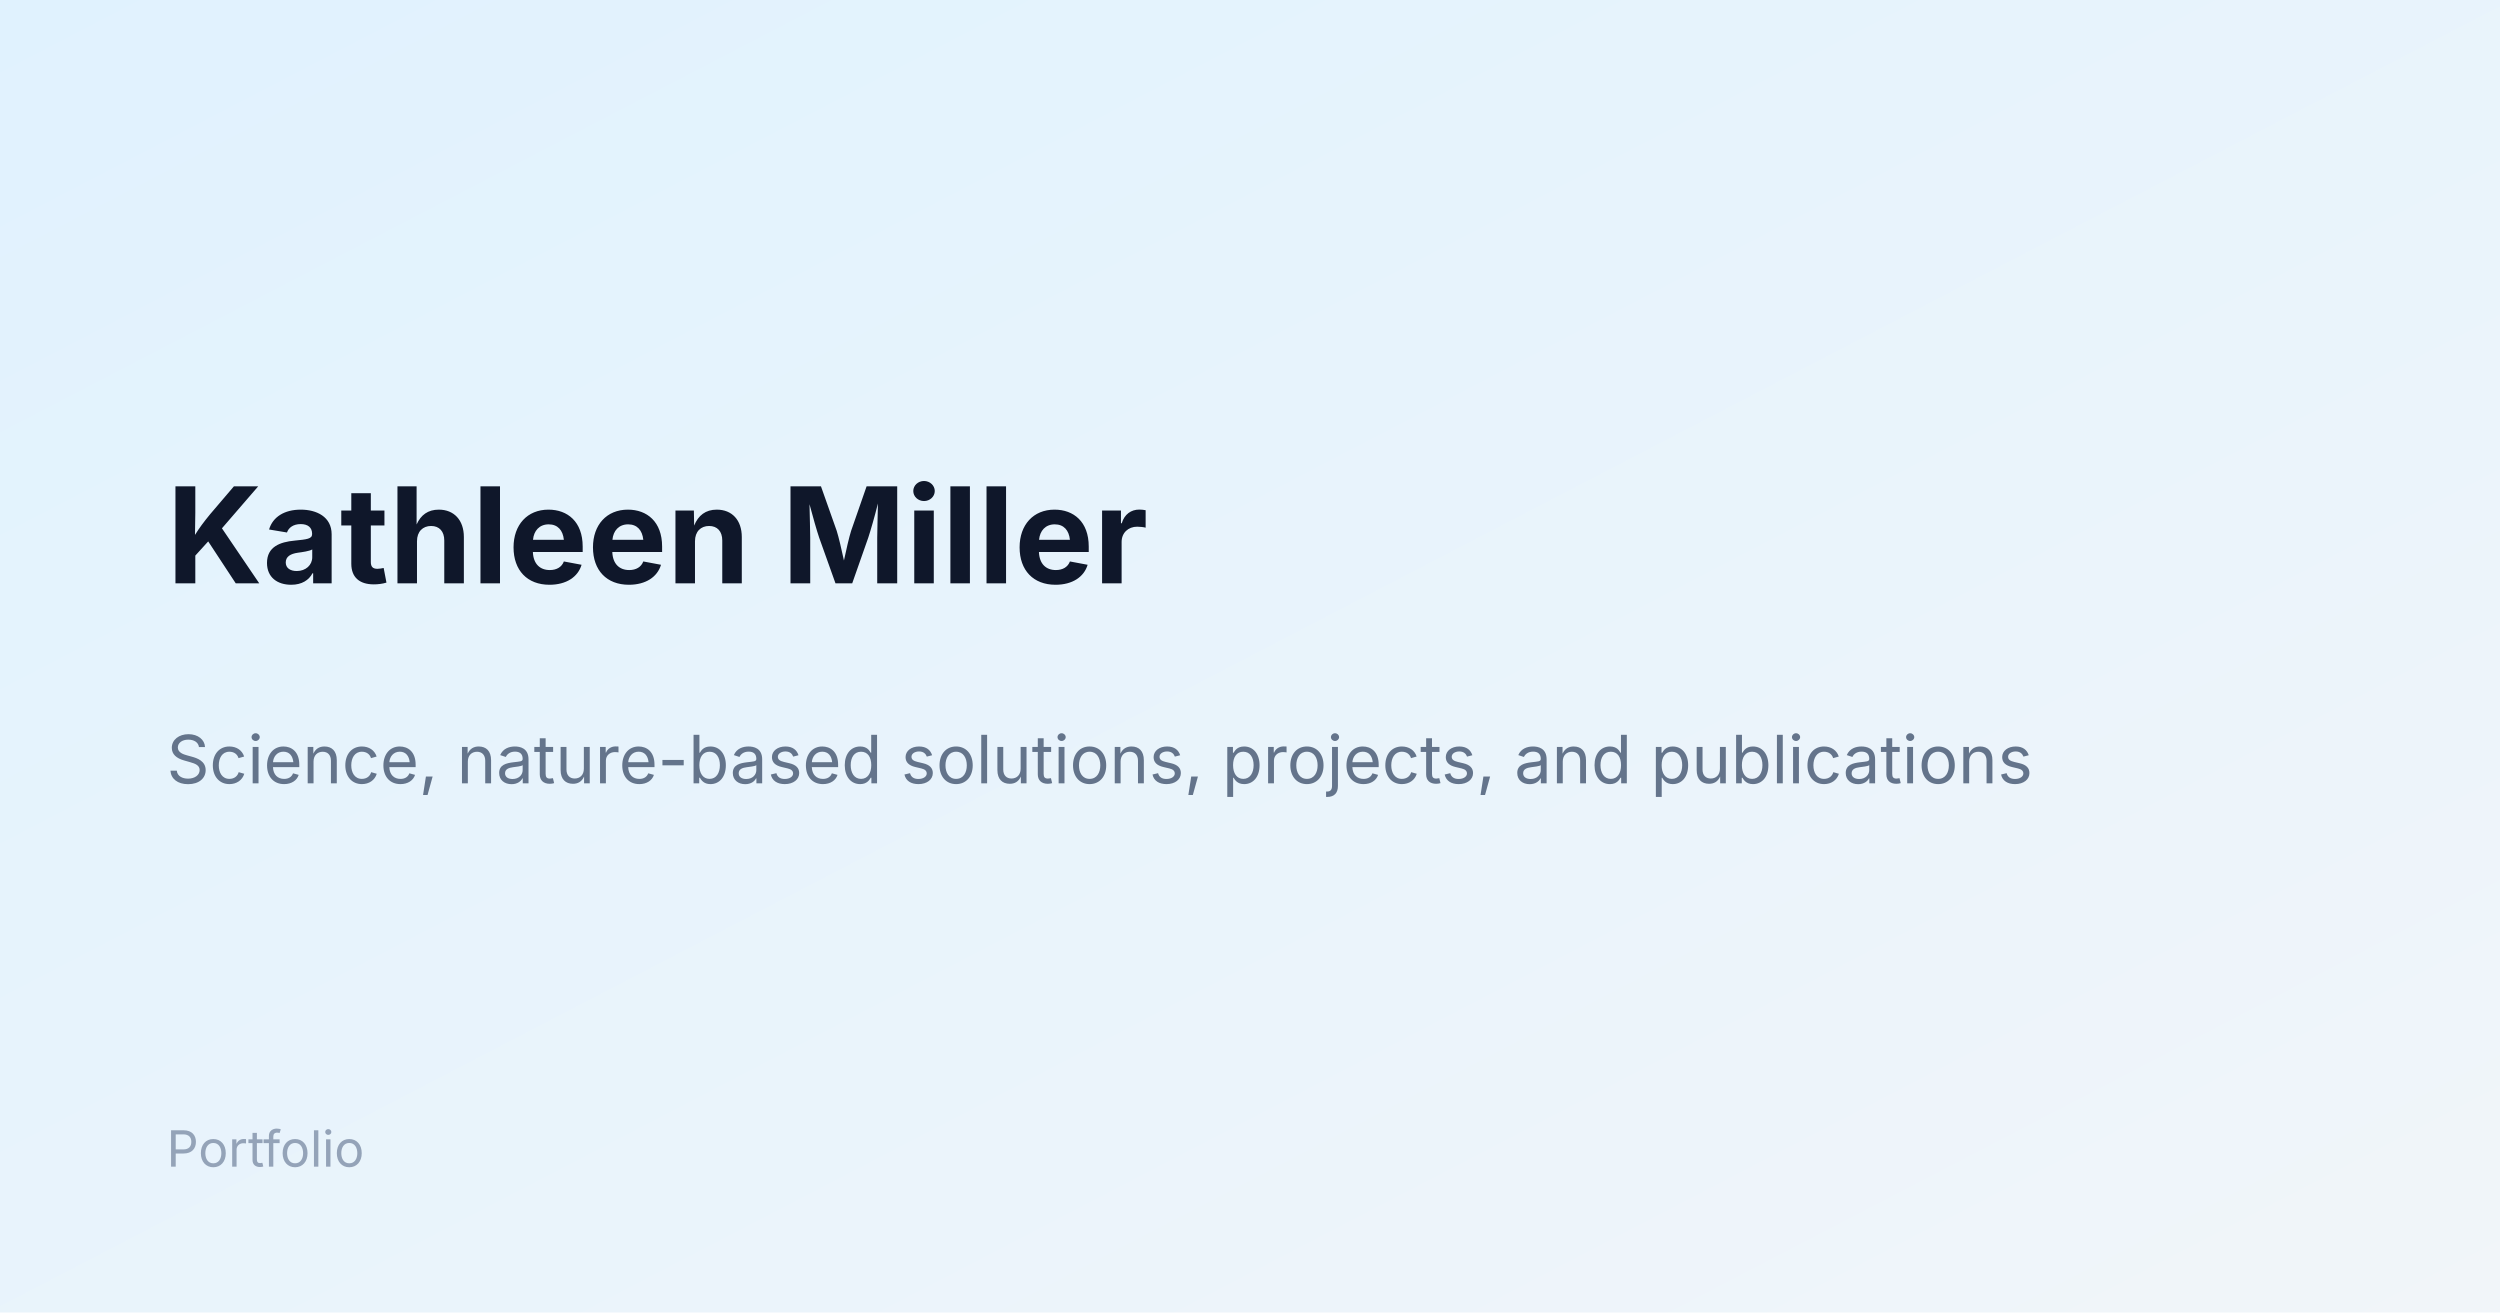
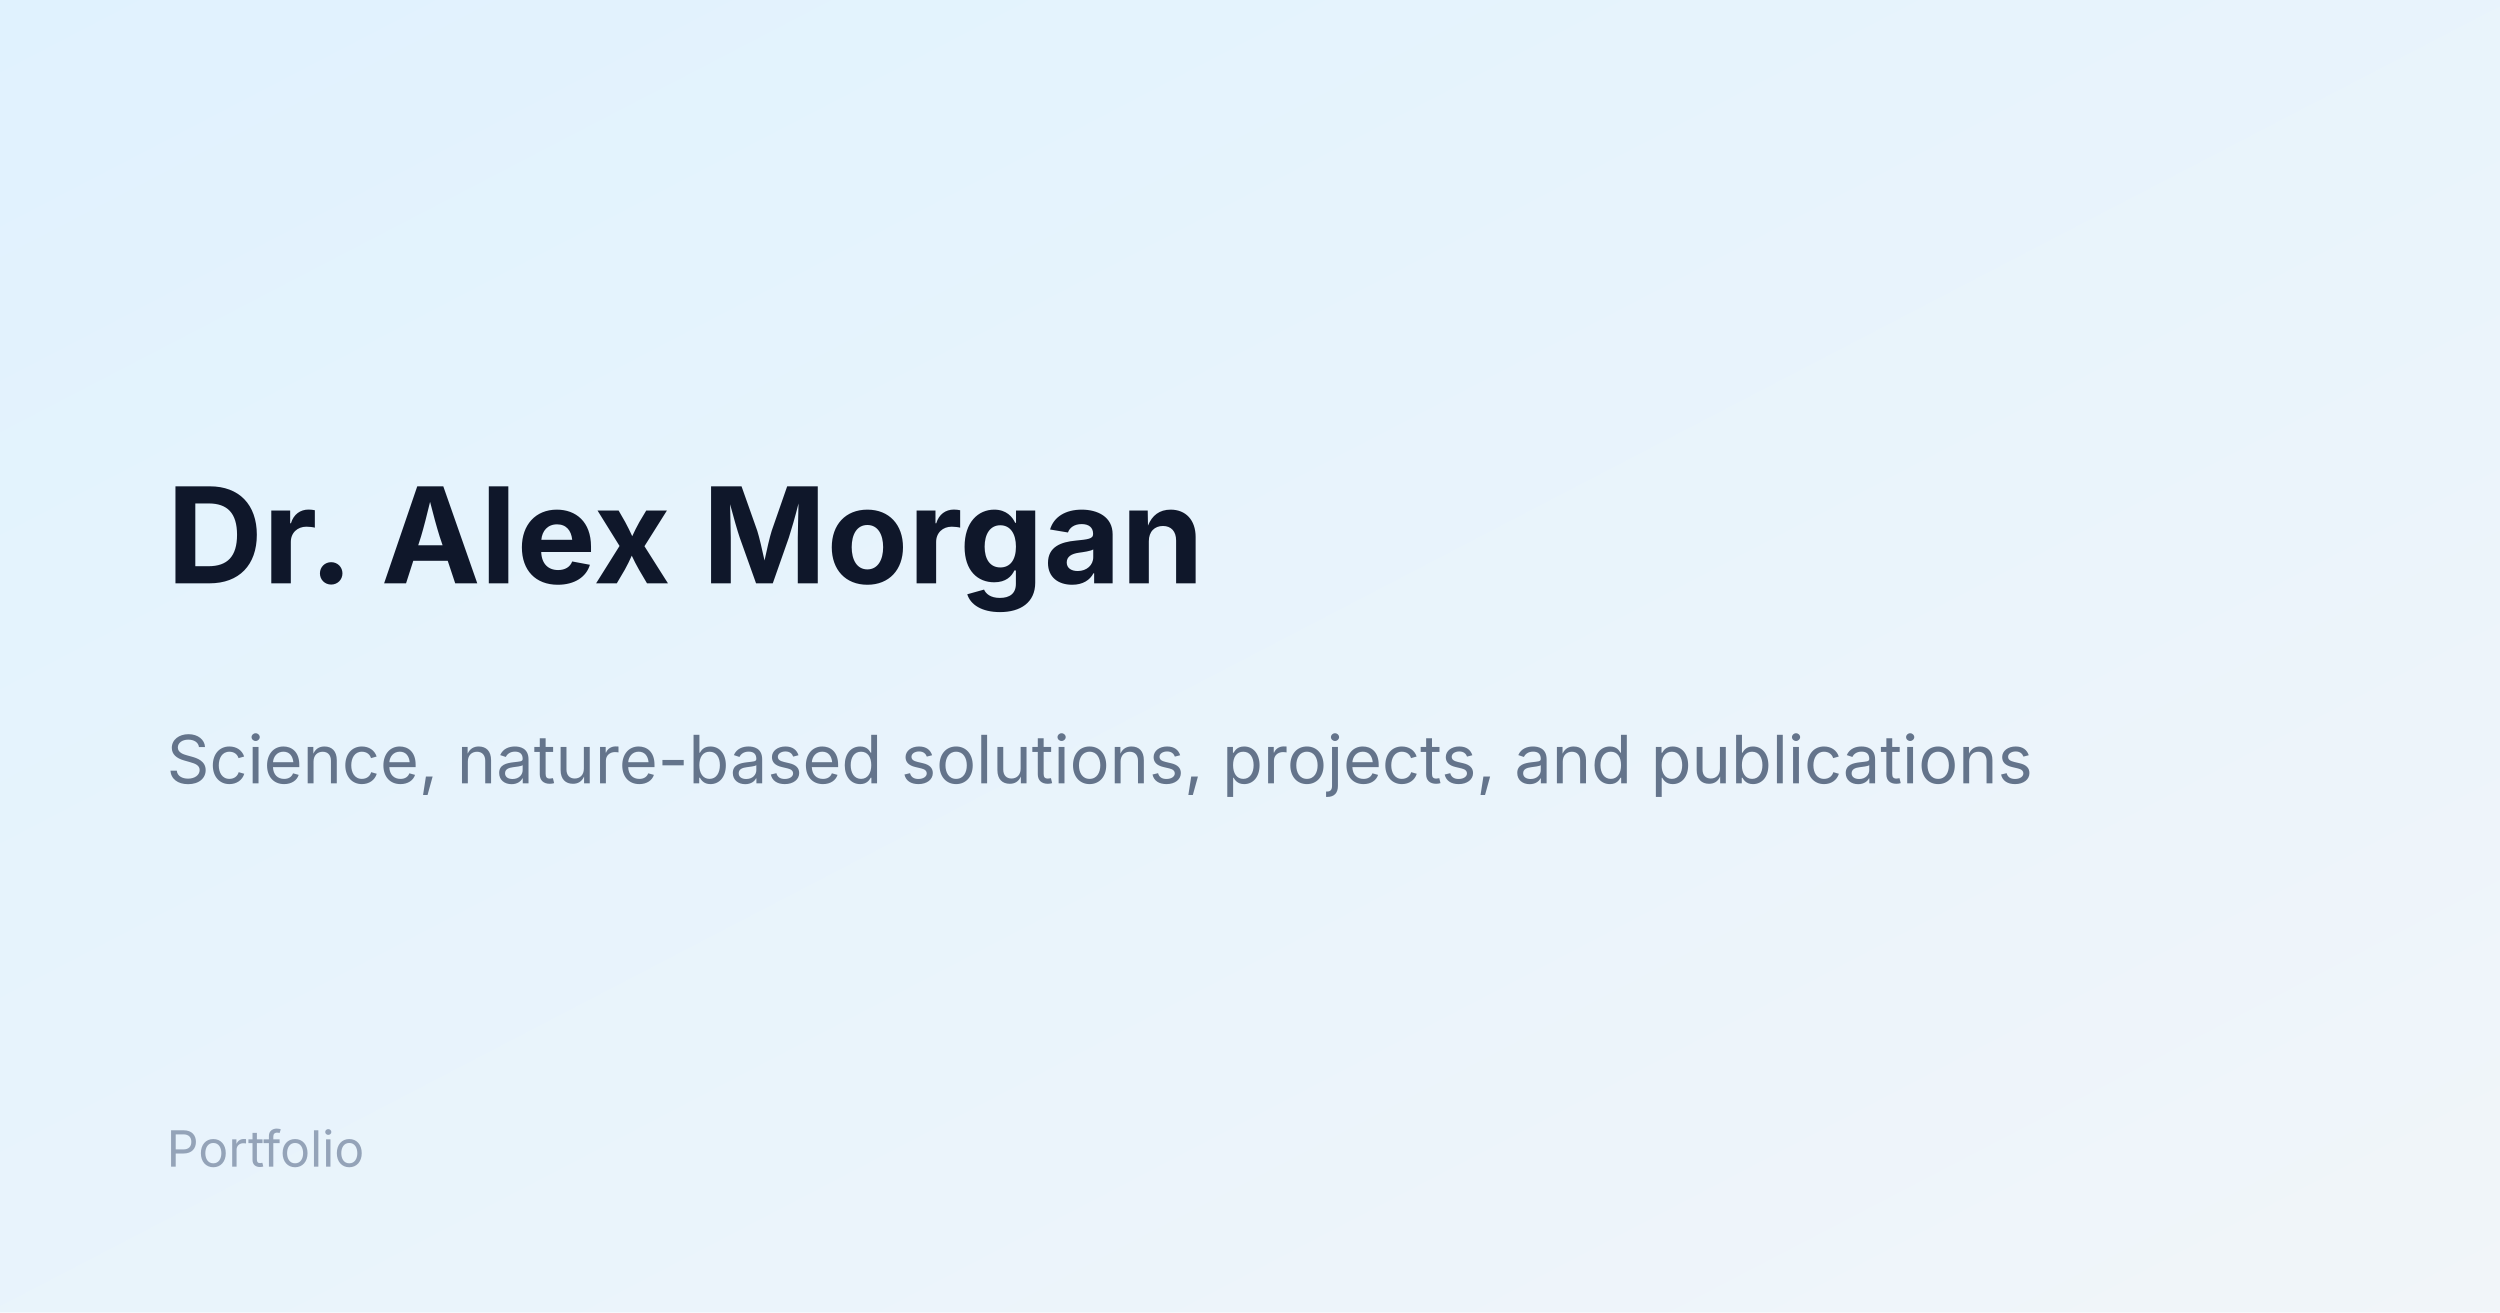
<svg xmlns="http://www.w3.org/2000/svg" width="1200" height="630" viewBox="0 0 1200 630">
  <defs>
    <linearGradient id="og-bg" x1="0" y1="0" x2="1" y2="1">
      <stop offset="0" stop-color="#e0f2fe" />
      <stop offset="1" stop-color="#f1f5f9" />
    </linearGradient>
  </defs>
  <rect width="1200" height="630" fill="url(#og-bg)" />
-   <text x="80" y="280" font-family="Inter, system-ui, sans-serif" font-size="64" font-weight="700" fill="#0f172a">Kathleen Miller</text>
+   <text x="80" y="280" font-family="Inter, system-ui, sans-serif" font-size="64" font-weight="700" fill="#0f172a">Dr. Alex Morgan</text>
  <text x="80" y="376" font-family="Inter, system-ui, sans-serif" font-size="32" fill="#64748b">Science, nature-based solutions, projects, and publications</text>
  <text x="80" y="560" font-family="Inter, system-ui, sans-serif" font-size="24" fill="#94a3b8">Portfolio</text>
</svg>
